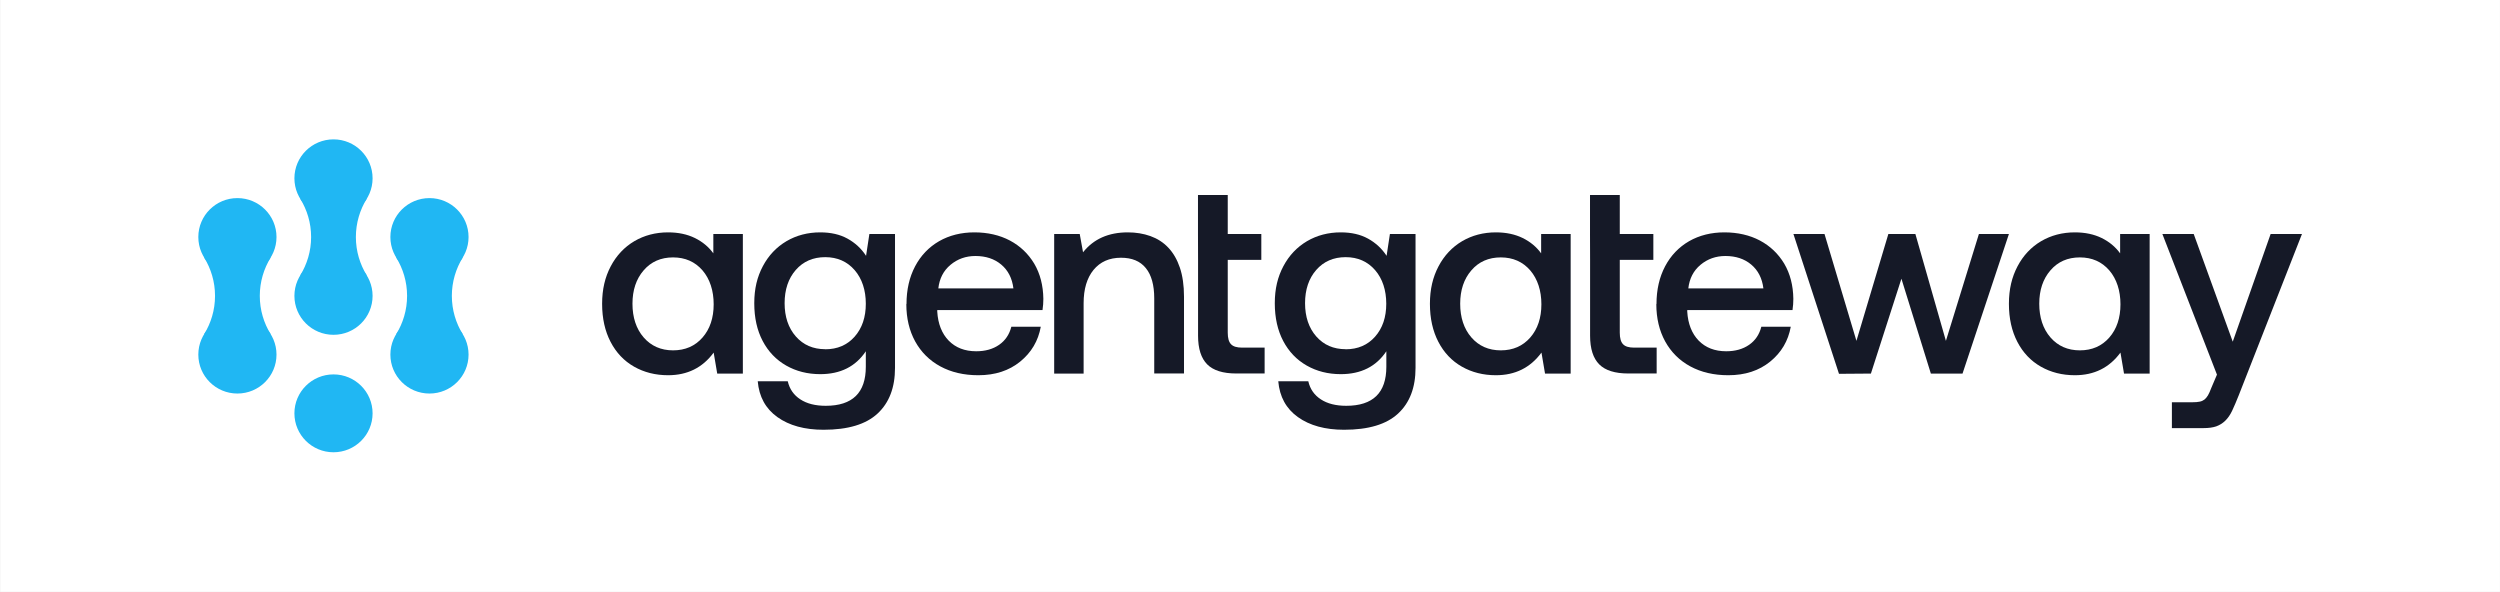
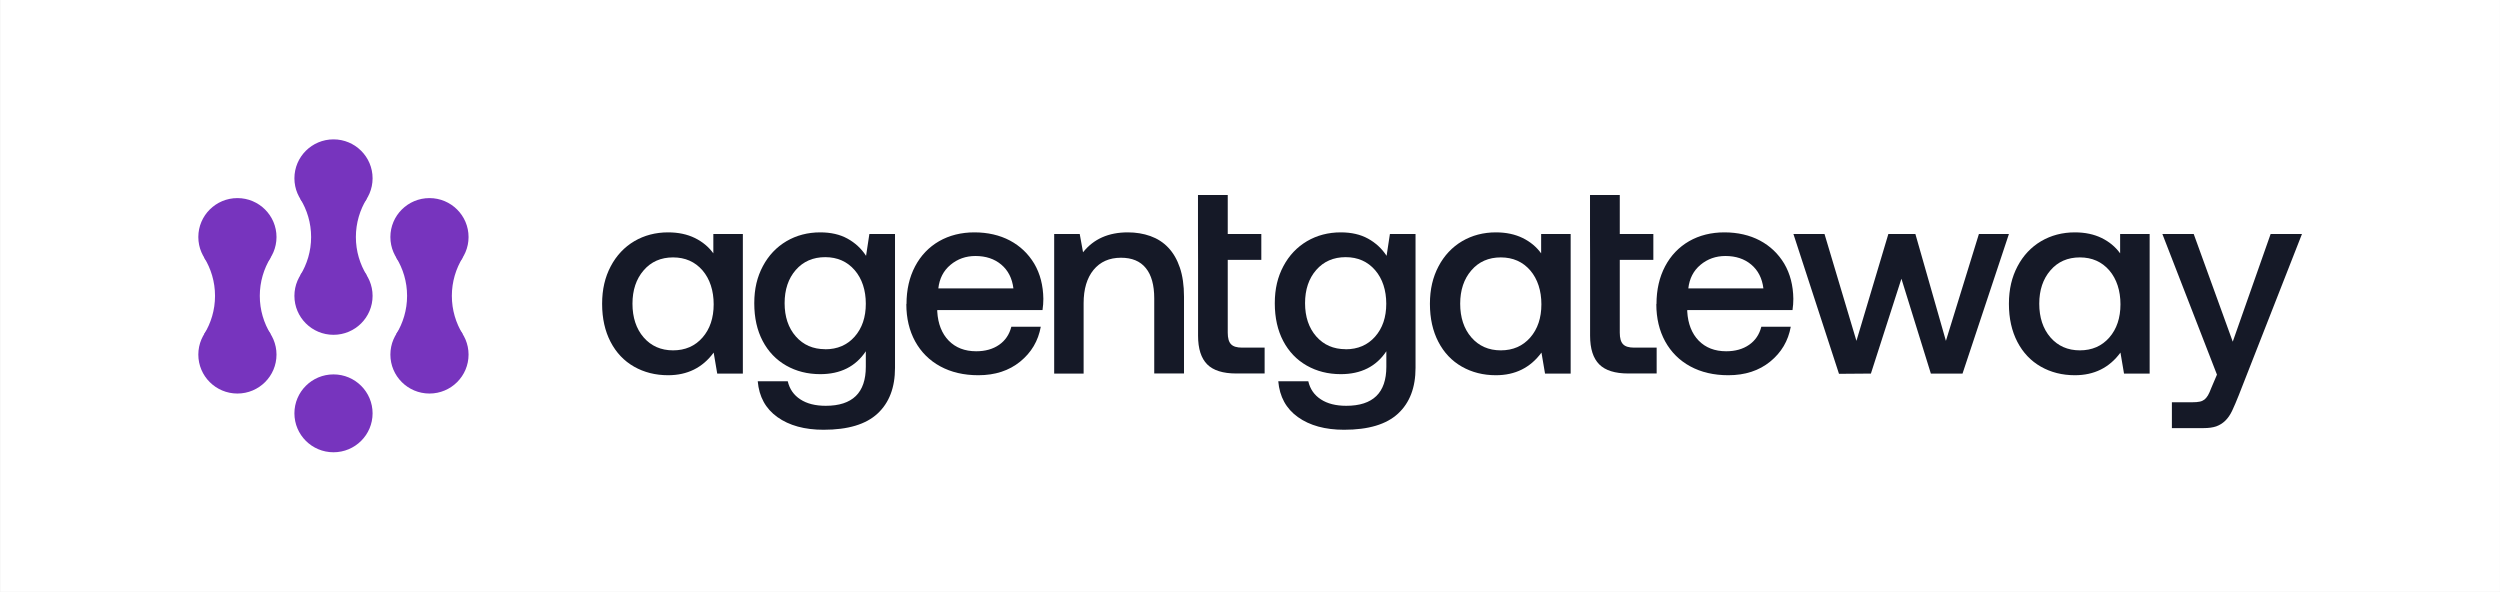
<svg xmlns="http://www.w3.org/2000/svg" width="4496" height="1064" viewBox="0 0 4496 1064" fill="none">
  <rect width="4495" height="1064" transform="translate(0.757812)" fill="white" />
-   <path d="M599.762 390.683C638.586 390.683 670.059 359.333 670.059 320.66C670.059 281.988 638.586 250.638 599.762 250.638C560.938 250.638 529.465 281.988 529.465 320.66C529.465 359.333 560.938 390.683 599.762 390.683Z" fill="#20B7F3" />
-   <path d="M599.762 602.12C638.586 602.12 670.059 570.77 670.059 532.098C670.059 493.425 638.586 462.075 599.762 462.075C560.938 462.075 529.465 493.425 529.465 532.098C529.465 570.77 560.938 602.12 599.762 602.12Z" fill="#20B7F3" />
-   <path d="M640.011 426.282C640.011 401.051 647.276 377.384 659.647 357.237L599.757 320.466L539.867 357.237C552.238 377.384 559.503 400.855 559.503 426.282C559.503 451.709 552.238 475.181 539.867 495.327L599.757 532.099L659.647 495.327C647.276 475.181 640.011 451.709 640.011 426.282Z" fill="#20B7F3" />
-   <path d="M772.356 496.303C811.18 496.303 842.653 464.953 842.653 426.281C842.653 387.608 811.18 356.258 772.356 356.258C733.532 356.258 702.059 387.608 702.059 426.281C702.059 464.953 733.532 496.303 772.356 496.303Z" fill="#20B7F3" />
-   <path d="M772.356 707.741C811.18 707.741 842.653 676.39 842.653 637.718C842.653 599.045 811.18 567.695 772.356 567.695C733.532 567.695 702.059 599.045 702.059 637.718C702.059 676.39 733.532 707.741 772.356 707.741Z" fill="#20B7F3" />
-   <path d="M812.605 532.098C812.605 506.866 819.87 483.199 832.241 463.053L772.351 426.281L712.461 463.053C724.832 483.199 732.097 506.67 732.097 532.098C732.097 557.525 724.832 580.996 712.461 601.142L772.351 637.914L832.241 601.142C819.87 580.996 812.605 557.525 812.605 532.098Z" fill="#20B7F3" />
-   <path d="M426.961 496.303C465.785 496.303 497.258 464.953 497.258 426.281C497.258 387.608 465.785 356.258 426.961 356.258C388.137 356.258 356.664 387.608 356.664 426.281C356.664 464.953 388.137 496.303 426.961 496.303Z" fill="#20B7F3" />
-   <path d="M426.961 707.739C465.785 707.739 497.258 676.389 497.258 637.717C497.258 599.044 465.785 567.694 426.961 567.694C388.137 567.694 356.664 599.044 356.664 637.717C356.664 676.389 388.137 707.739 426.961 707.739Z" fill="#20B7F3" />
-   <path d="M467.21 532.096C467.21 506.865 474.476 483.198 486.846 463.052L426.956 426.28L367.066 463.052C379.437 483.198 386.702 506.669 386.702 532.096C386.702 557.524 379.437 580.995 367.066 601.141L426.956 637.913L486.846 601.141C474.476 580.995 467.21 557.524 467.21 532.096Z" fill="#20B7F3" />
-   <path d="M599.762 813.362C638.586 813.362 670.059 782.012 670.059 743.34C670.059 704.667 638.586 673.317 599.762 673.317C560.938 673.317 529.465 704.667 529.465 743.34C529.465 782.012 560.938 813.362 599.762 813.362Z" fill="#20B7F3" />
+   <path d="M599.762 390.683C638.586 390.683 670.059 359.333 670.059 320.66C670.059 281.988 638.586 250.638 599.762 250.638C560.938 250.638 529.465 281.988 529.465 320.66C529.465 359.333 560.938 390.683 599.762 390.683Z" fill="#7734be" />
+   <path d="M599.762 602.12C638.586 602.12 670.059 570.77 670.059 532.098C670.059 493.425 638.586 462.075 599.762 462.075C560.938 462.075 529.465 493.425 529.465 532.098C529.465 570.77 560.938 602.12 599.762 602.12Z" fill="#7734be" />
+   <path d="M640.011 426.282C640.011 401.051 647.276 377.384 659.647 357.237L599.757 320.466L539.867 357.237C552.238 377.384 559.503 400.855 559.503 426.282C559.503 451.709 552.238 475.181 539.867 495.327L599.757 532.099L659.647 495.327C647.276 475.181 640.011 451.709 640.011 426.282Z" fill="#7734be" />
+   <path d="M772.356 496.303C811.18 496.303 842.653 464.953 842.653 426.281C842.653 387.608 811.18 356.258 772.356 356.258C733.532 356.258 702.059 387.608 702.059 426.281C702.059 464.953 733.532 496.303 772.356 496.303Z" fill="#7734be" />
+   <path d="M772.356 707.741C811.18 707.741 842.653 676.39 842.653 637.718C842.653 599.045 811.18 567.695 772.356 567.695C733.532 567.695 702.059 599.045 702.059 637.718C702.059 676.39 733.532 707.741 772.356 707.741Z" fill="#7734be" />
+   <path d="M812.605 532.098C812.605 506.866 819.87 483.199 832.241 463.053L772.351 426.281L712.461 463.053C724.832 483.199 732.097 506.67 732.097 532.098C732.097 557.525 724.832 580.996 712.461 601.142L772.351 637.914L832.241 601.142C819.87 580.996 812.605 557.525 812.605 532.098Z" fill="#7734be" />
+   <path d="M426.961 496.303C465.785 496.303 497.258 464.953 497.258 426.281C497.258 387.608 465.785 356.258 426.961 356.258C388.137 356.258 356.664 387.608 356.664 426.281C356.664 464.953 388.137 496.303 426.961 496.303Z" fill="#7734be" />
+   <path d="M426.961 707.739C465.785 707.739 497.258 676.389 497.258 637.717C497.258 599.044 465.785 567.694 426.961 567.694C388.137 567.694 356.664 599.044 356.664 637.717C356.664 676.389 388.137 707.739 426.961 707.739Z" fill="#7734be" />
+   <path d="M467.21 532.096C467.21 506.865 474.476 483.198 486.846 463.052L426.956 426.28L367.066 463.052C379.437 483.198 386.702 506.669 386.702 532.096C386.702 557.524 379.437 580.995 367.066 601.141L426.956 637.913L486.846 601.141C474.476 580.995 467.21 557.524 467.21 532.096Z" fill="#7734be" />
+   <path d="M599.762 813.362C638.586 813.362 670.059 782.012 670.059 743.34C670.059 704.667 638.586 673.317 599.762 673.317C560.938 673.317 529.465 704.667 529.465 743.34C529.465 782.012 560.938 813.362 599.762 813.362Z" fill="#7734be" />
  <path d="M1335.95 420.862V671.833H1289.85L1283.46 634.09C1263.53 661.283 1236.17 674.805 1201.52 674.805C1178.62 674.805 1158.25 669.604 1140.25 659.351C1122.26 649.098 1108.13 634.239 1098.02 614.774C1087.91 595.308 1082.85 572.574 1082.85 546.421C1082.85 520.269 1088.06 498.426 1098.32 478.961C1108.58 459.495 1122.71 444.488 1140.7 433.789C1158.69 423.239 1178.92 417.89 1201.52 417.89C1219.81 417.89 1235.87 421.307 1249.55 427.994C1263.23 434.681 1274.39 443.893 1282.86 455.632V420.862H1335.8H1335.95ZM1210.44 630.079C1232.3 630.079 1250 622.352 1263.38 607.047C1276.77 591.742 1283.46 571.682 1283.46 547.313C1283.46 522.944 1276.77 501.844 1263.38 486.242C1250 470.788 1232.3 462.913 1210.44 462.913C1188.58 462.913 1170.89 470.64 1157.5 486.242C1144.12 501.695 1137.43 521.755 1137.43 546.273C1137.43 570.79 1144.12 591.296 1157.5 606.75C1170.89 622.203 1188.58 630.079 1210.44 630.079Z" fill="#151927" />
  <path d="M2824.68 420.862V671.833H2778.58L2772.18 634.09C2752.25 661.283 2724.89 674.805 2690.24 674.805C2667.34 674.805 2646.97 669.604 2628.98 659.351C2610.98 649.098 2596.85 634.239 2586.74 614.774C2576.63 595.308 2571.57 572.574 2571.57 546.421C2571.57 520.269 2576.78 498.426 2587.04 478.961C2597.3 459.495 2611.43 444.488 2629.42 433.789C2647.42 423.239 2667.64 417.89 2690.24 417.89C2708.53 417.89 2724.6 421.307 2738.28 427.994C2751.96 434.681 2763.11 443.893 2771.59 455.632V420.862H2824.53H2824.68ZM2699.02 630.079C2720.88 630.079 2738.57 622.352 2751.96 607.047C2765.34 591.742 2772.03 571.682 2772.03 547.313C2772.03 522.944 2765.34 501.844 2751.96 486.242C2738.57 470.788 2720.88 462.913 2699.02 462.913C2677.16 462.913 2659.46 470.64 2646.08 486.242C2632.69 501.695 2626 521.755 2626 546.273C2626 570.79 2632.69 591.296 2646.08 606.75C2659.46 622.203 2677.16 630.079 2699.02 630.079Z" fill="#151927" />
  <path d="M3865.93 420.862V671.833H3819.83L3813.44 634.09C3793.51 661.283 3766.15 674.805 3731.5 674.805C3708.6 674.805 3688.22 669.604 3670.23 659.351C3652.24 649.098 3638.11 634.239 3628 614.774C3617.88 595.308 3612.83 572.574 3612.83 546.421C3612.83 520.269 3618.03 498.426 3628.29 478.961C3638.55 459.495 3652.68 444.488 3670.68 433.789C3688.67 423.239 3708.89 417.89 3731.5 417.89C3749.79 417.89 3765.85 421.307 3779.53 427.994C3793.21 434.681 3804.36 443.893 3812.84 455.632V420.862H3865.78H3865.93ZM3740.42 630.079C3762.28 630.079 3779.98 622.352 3793.36 607.047C3806.74 591.742 3813.44 571.682 3813.44 547.313C3813.44 522.944 3806.74 501.844 3793.36 486.242C3779.98 470.788 3762.28 462.913 3740.42 462.913C3718.56 462.913 3700.86 470.64 3687.48 486.242C3674.1 501.695 3667.4 521.755 3667.4 546.273C3667.4 570.79 3674.1 591.296 3687.48 606.75C3700.86 622.203 3718.56 630.079 3740.42 630.079Z" fill="#151927" />
  <path d="M1609.58 420.862V661.58C1609.58 696.945 1599.17 724.286 1578.2 743.751C1557.23 763.217 1524.96 772.875 1481.09 772.875C1447.04 772.875 1419.38 765.297 1398.11 750.14C1376.85 734.984 1365.1 713.438 1362.72 685.652H1416.7C1419.98 699.768 1427.56 710.615 1439.31 718.193C1451.06 725.92 1466.22 729.783 1484.96 729.783C1532.99 729.783 1557.08 706.455 1557.08 659.648V631.713C1538.79 659.202 1511.43 672.873 1475.15 672.873C1452.24 672.873 1431.87 667.672 1413.88 657.419C1395.88 647.167 1381.76 632.456 1371.64 613.288C1361.53 594.119 1356.48 571.533 1356.48 545.381C1356.48 519.229 1361.68 497.981 1371.94 478.664C1382.2 459.347 1396.33 444.488 1414.32 433.789C1432.32 423.239 1452.54 417.89 1475.15 417.89C1494.18 417.89 1510.54 421.605 1524.22 429.183C1537.9 436.761 1549.05 447.014 1557.53 460.09L1563.48 420.862H1609.58ZM1484.07 628.147C1505.93 628.147 1523.62 620.569 1537.01 605.412C1550.39 590.256 1557.08 570.493 1557.08 546.273C1557.08 522.052 1550.39 501.25 1537.01 485.796C1523.62 470.343 1505.93 462.467 1484.07 462.467C1462.21 462.467 1444.51 470.194 1431.13 485.499C1417.74 500.804 1411.05 520.864 1411.05 545.233C1411.05 569.602 1417.74 589.662 1431.13 604.967C1444.51 620.271 1462.21 627.998 1484.07 627.998V628.147Z" fill="#151927" />
  <path d="M1630.25 546.867C1630.25 521.012 1635.45 498.426 1645.71 478.961C1655.97 459.495 1670.4 444.488 1688.84 433.789C1707.28 423.239 1728.54 417.89 1752.34 417.89C1776.13 417.89 1797.84 422.793 1816.28 432.6C1834.72 442.407 1849.29 456.375 1860 474.206C1870.56 492.186 1876.06 513.286 1876.36 537.506C1876.36 544.044 1875.91 550.731 1874.87 557.566H1685.57V560.538C1686.9 582.381 1693.75 599.766 1706.09 612.545C1718.58 625.324 1735.09 631.713 1755.61 631.713C1771.97 631.713 1785.65 627.85 1796.8 620.123C1807.95 612.396 1815.24 601.549 1818.81 587.581H1871.75C1867.14 613.139 1854.8 633.942 1834.72 650.287C1814.65 666.632 1789.51 674.805 1759.47 674.805C1733.3 674.805 1710.55 669.455 1691.07 658.905C1671.59 648.355 1656.57 633.348 1645.86 614.031C1635.3 594.714 1629.95 572.425 1629.95 546.867H1630.25ZM1822.53 518.783C1820.3 500.507 1813.01 486.242 1800.67 475.841C1788.47 465.588 1773.01 460.387 1754.27 460.387C1736.87 460.387 1722 465.736 1709.36 476.286C1696.72 486.836 1689.43 501.101 1687.5 518.635H1822.38L1822.53 518.783Z" fill="#151927" />
  <path d="M1895.69 420.862H1941.79L1947.74 453.7C1966.77 429.777 1993.54 417.89 2028.19 417.89C2042.91 417.89 2056.45 420.119 2068.94 424.576C2081.28 429.034 2092.14 435.869 2101.06 445.379C2110.13 454.889 2116.97 466.925 2121.88 481.338C2126.78 495.752 2129.31 513.286 2129.31 533.494V671.684H2075.78V536.466C2075.78 512.691 2070.72 494.414 2060.61 482.081C2050.5 469.6 2035.63 463.507 2016 463.507C1995.03 463.507 1978.67 470.788 1966.63 485.35C1954.73 499.912 1948.78 519.972 1948.78 545.381V671.833H1895.84V420.862H1895.69Z" fill="#151927" />
  <path d="M2154.45 420.862V350.726H2207.98V420.862H2268.36V467.371H2207.98V598.28C2207.98 608.087 2209.91 615.071 2213.93 619.083C2217.8 623.243 2224.49 625.175 2234 625.175H2274.3V671.684H2223.3C2199.36 671.684 2181.96 666.186 2171.1 655.339C2160.1 644.343 2154.59 627.107 2154.59 603.629V467.371" fill="#151927" />
  <path d="M2859.47 420.862V350.726H2913.01V420.862H2973.38V467.371H2913.01V598.28C2913.01 608.087 2914.94 615.071 2918.96 619.083C2922.82 623.243 2929.51 625.175 2939.03 625.175H2979.33V671.684H2928.32C2904.38 671.684 2886.98 666.186 2876.13 655.339C2865.12 644.343 2859.62 627.107 2859.62 603.629V467.371" fill="#151927" />
  <path d="M2545.7 420.862V661.58C2545.7 696.945 2535.29 724.286 2514.32 743.751C2493.35 763.217 2461.08 772.875 2417.21 772.875C2383.16 772.875 2355.5 765.297 2334.23 750.14C2312.97 734.984 2301.22 713.438 2298.84 685.652H2352.82C2356.09 699.768 2363.68 710.615 2375.42 718.193C2387.17 725.92 2402.34 729.783 2421.08 729.783C2469.11 729.783 2493.2 706.455 2493.2 659.648V631.713C2474.91 659.202 2447.55 672.873 2411.26 672.873C2388.36 672.873 2367.99 667.672 2350 657.419C2332 647.167 2317.87 632.456 2307.76 613.288C2297.65 594.119 2292.59 571.533 2292.59 545.381C2292.59 519.229 2297.8 497.981 2308.06 478.664C2318.32 459.347 2332.45 444.488 2350.44 433.789C2368.44 423.239 2388.66 417.89 2411.26 417.89C2430.3 417.89 2446.66 421.605 2460.34 429.183C2474.02 436.761 2485.17 447.014 2493.65 460.09L2499.6 420.862H2545.7ZM2420.04 628.147C2441.9 628.147 2459.59 620.569 2472.98 605.412C2486.36 590.256 2493.05 570.493 2493.05 546.273C2493.05 522.052 2486.36 501.25 2472.98 485.796C2459.59 470.343 2441.9 462.467 2420.04 462.467C2398.18 462.467 2380.48 470.194 2367.1 485.499C2353.71 500.804 2347.02 520.864 2347.02 545.233C2347.02 569.602 2353.71 589.662 2367.1 604.967C2380.48 620.271 2398.18 627.998 2420.04 627.998V628.147Z" fill="#151927" />
  <path d="M2979.03 546.867C2979.03 521.012 2984.24 498.426 2994.5 478.961C3004.76 459.495 3019.18 444.488 3037.62 433.789C3056.06 423.239 3077.33 417.89 3101.12 417.89C3124.91 417.89 3146.63 422.793 3165.07 432.6C3183.51 442.407 3198.08 456.375 3208.79 474.206C3219.34 492.186 3224.85 513.286 3225.14 537.506C3225.14 544.044 3224.7 550.731 3223.66 557.566H3034.35V560.538C3035.69 582.381 3042.53 599.766 3054.87 612.545C3067.36 625.324 3083.87 631.713 3104.39 631.713C3120.75 631.713 3134.43 627.85 3145.59 620.123C3156.74 612.396 3164.03 601.549 3167.59 587.581H3220.53C3215.92 613.139 3203.58 633.942 3183.51 650.287C3163.43 666.632 3138.3 674.805 3108.26 674.805C3082.09 674.805 3059.33 669.455 3039.85 658.905C3020.37 648.355 3005.35 633.348 2994.65 614.031C2984.09 594.714 2978.73 572.425 2978.73 546.867H2979.03ZM3171.31 518.783C3169.08 500.507 3161.79 486.242 3149.45 475.841C3137.26 465.588 3121.79 460.387 3103.05 460.387C3085.66 460.387 3070.78 465.736 3058.14 476.286C3045.5 486.836 3038.22 501.101 3036.28 518.635H3171.16L3171.31 518.783Z" fill="#151927" />
  <path d="M3225.3 420.862H3281.21L3338.61 612.991L3396.01 420.862H3444.64L3499.52 612.991L3558.85 420.862H3612.83L3529.41 671.833H3472.45L3419.51 501.25L3364.64 671.833L3307.24 672.279L3225.3 420.862Z" fill="#151927" />
  <path d="M3945.19 420.862L4015.38 614.476L4083.49 420.862H4139.85L4026.09 711.061C4021.78 721.908 4017.91 730.972 4014.34 738.55C4010.77 746.129 4006.61 752.072 4001.85 756.679C3997.09 761.285 3991.74 764.554 3985.64 766.783C3979.54 768.863 3971.96 769.903 3962.89 769.903H3905.93V723.394H3943.26C3948.17 723.394 3952.33 723.097 3955.75 722.354C3959.17 721.76 3962 720.422 3964.38 718.639C3966.61 716.856 3968.84 714.33 3970.77 711.061C3972.7 707.792 3974.64 703.334 3976.72 697.836L3986.98 673.764L3888.83 420.862H3945.19Z" fill="#151927" />
</svg>
